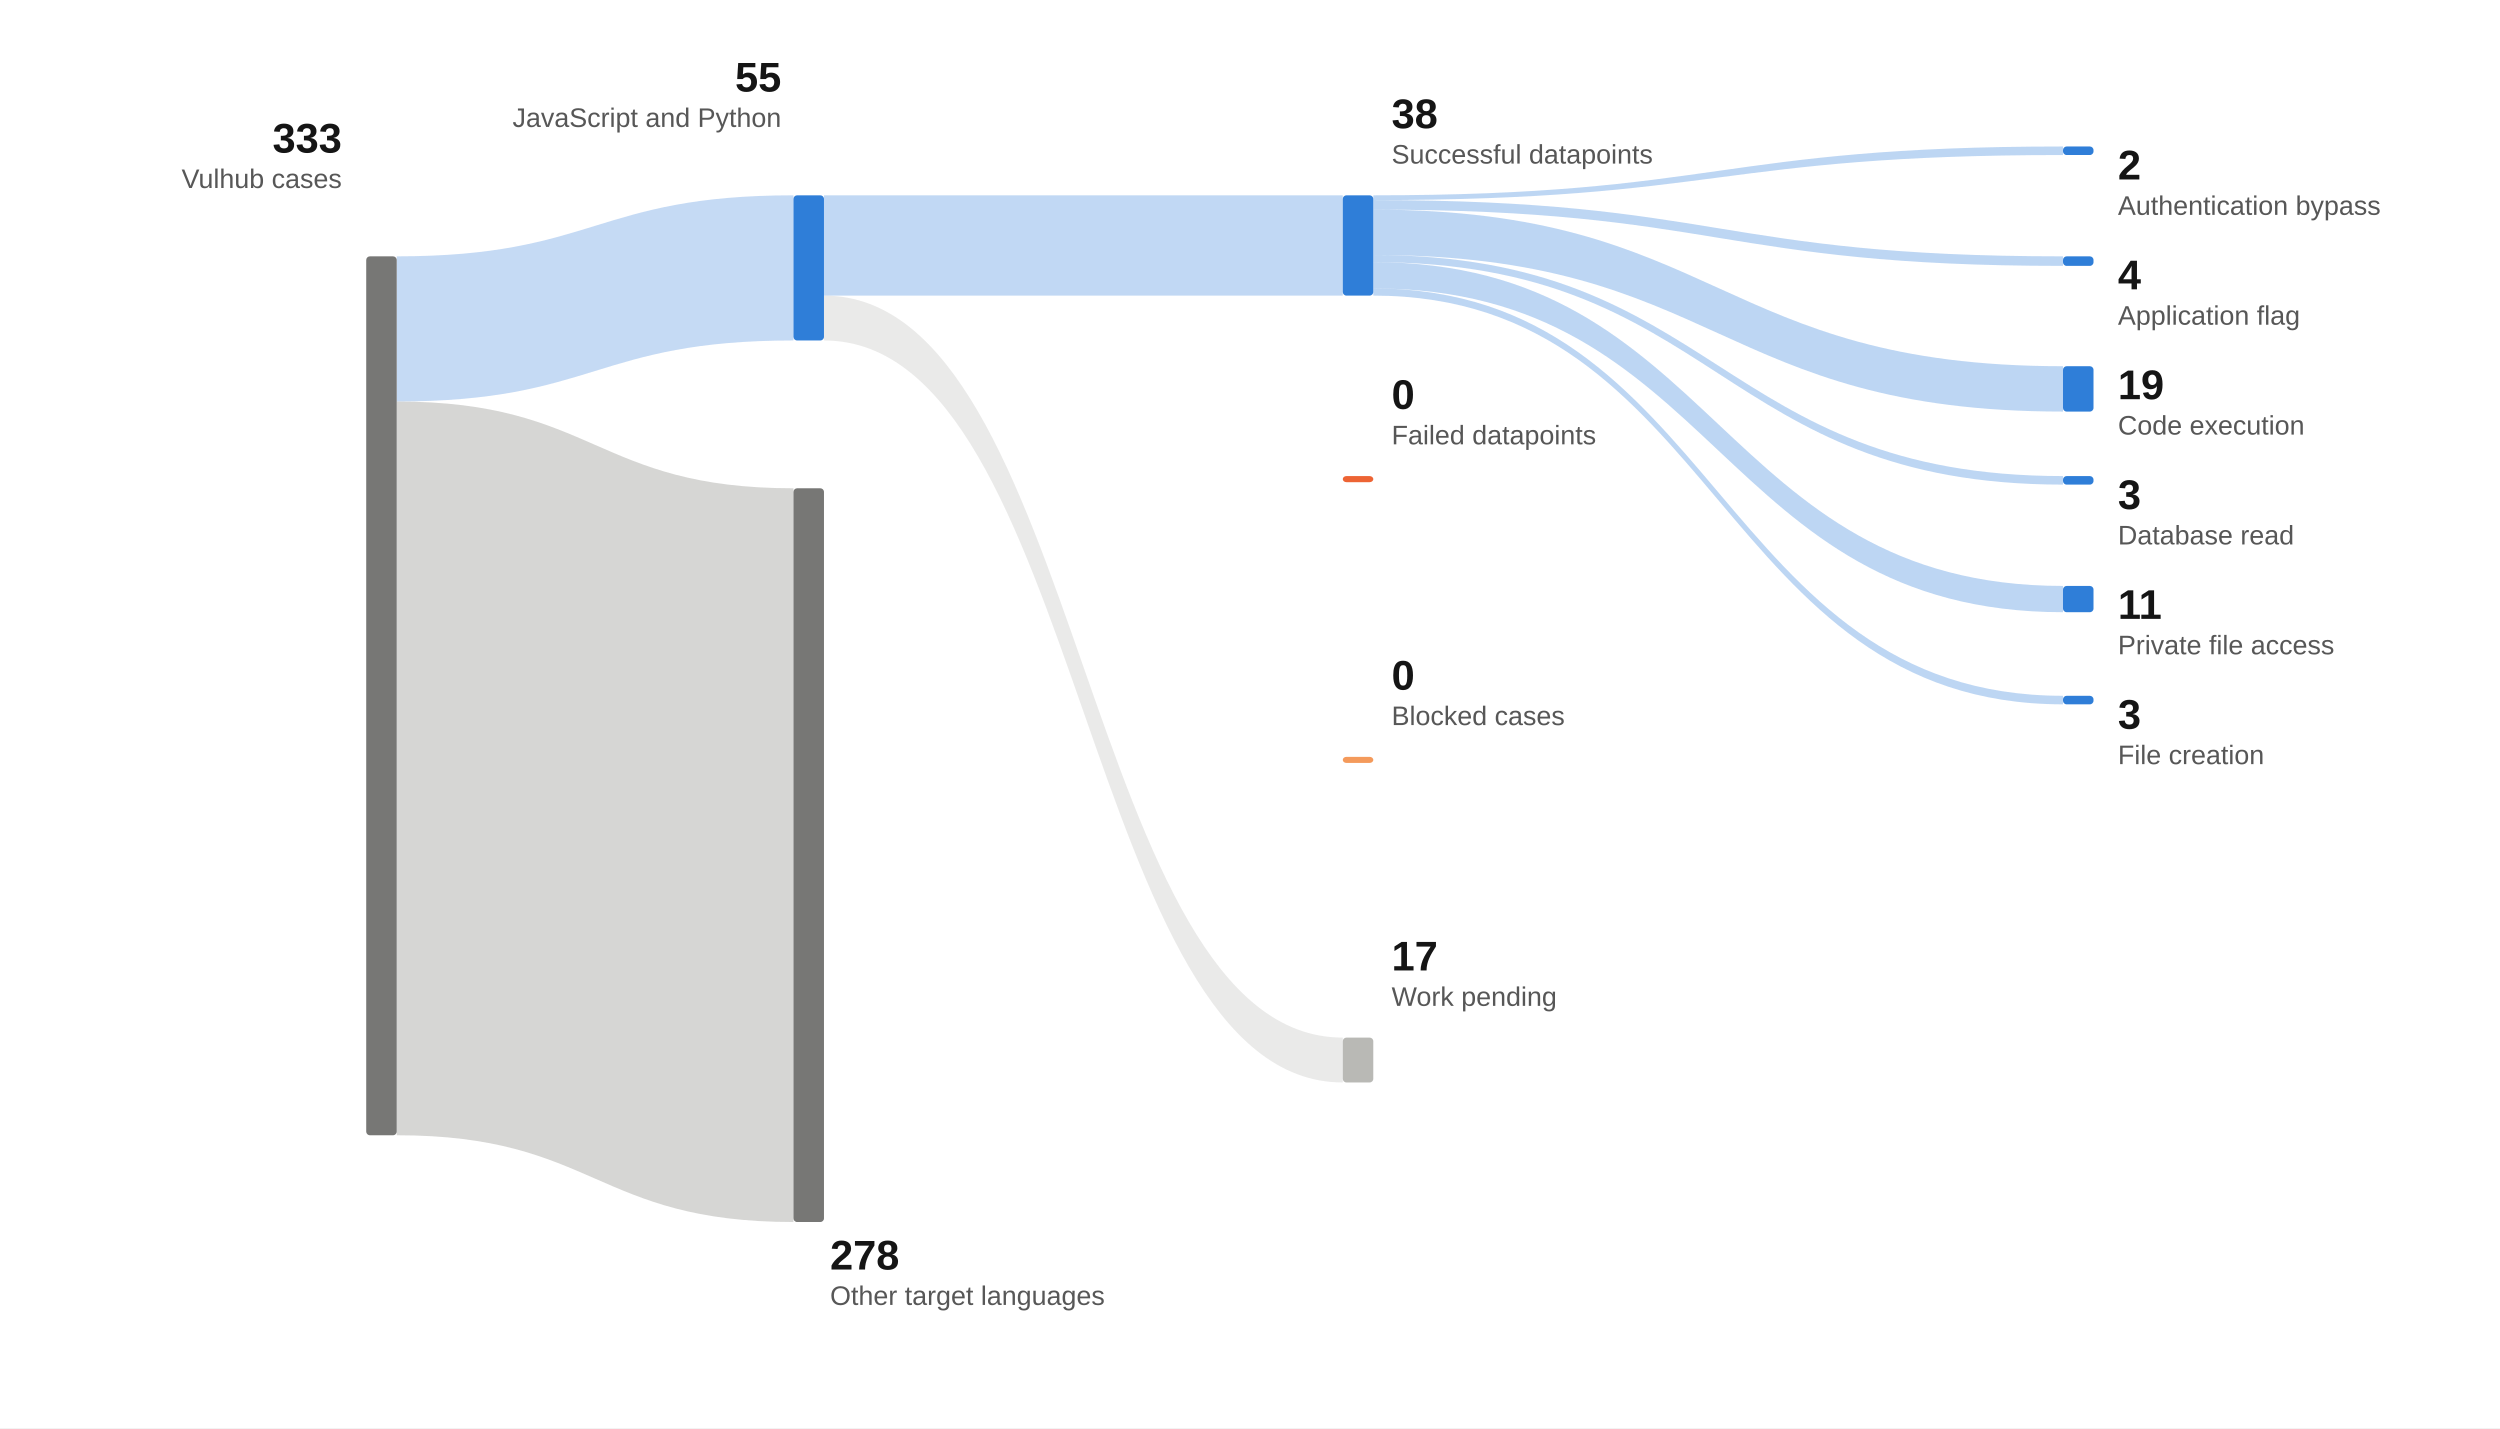
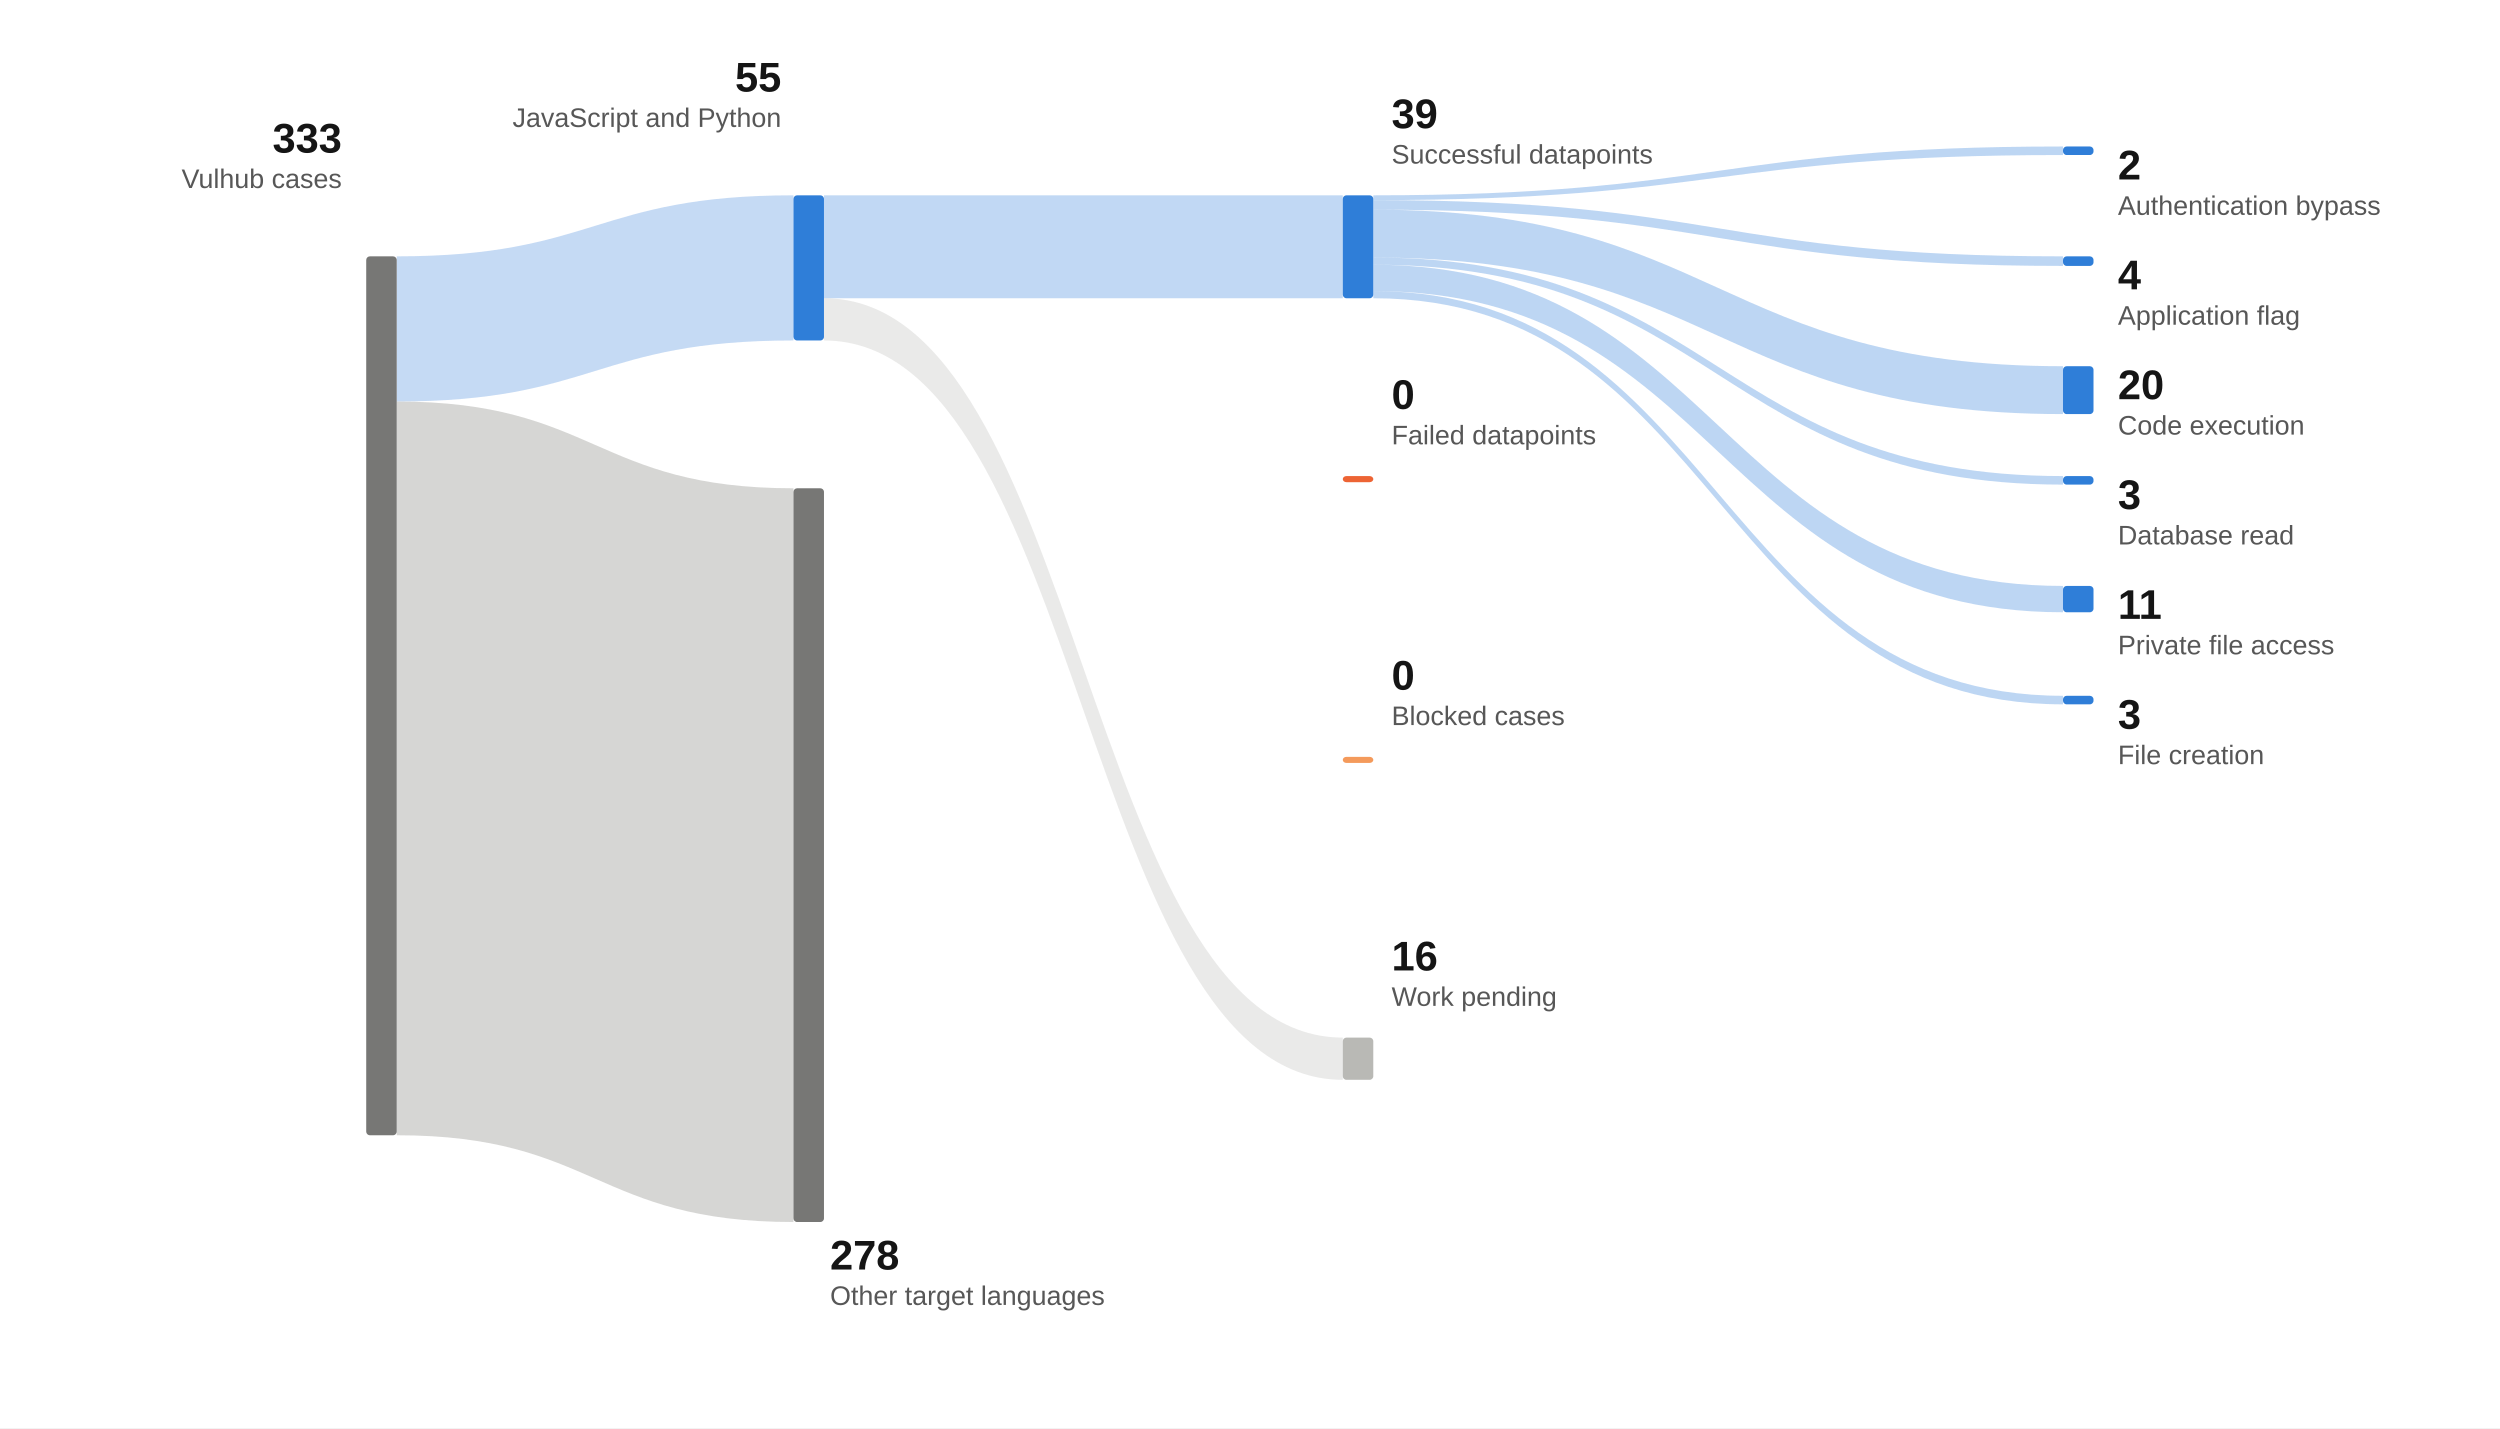
<svg xmlns="http://www.w3.org/2000/svg" width="2048" height="1170" viewBox="0 0 2048 1170">
  <style>.count{font:700 34px Arial,sans-serif;fill:#151515}.detail{font:22px Arial,sans-serif;fill:#575757}</style>
  <rect width="100%" height="100%" fill="#fff" />
  <path d="M325 210 C487.5 210 487.5 160 650 160 L650 278.919 C487.5 278.919 487.5 328.919 325 328.919 Z" fill="#3079d7" fill-opacity="0.28" />
  <path d="M325 328.919 C487.5 328.919 487.5 400 650 400 L650 1001.081 C487.5 1001.081 487.5 930.0 325 930.0 Z" fill="#aaa9a6" fill-opacity="0.48" />
-   <path d="M675 160.0 C887.5 160.0 887.5 160 1100 160 L1100 242.162 C887.5 242.162 887.5 242.162 675 242.162 Z" fill="#2f7ed8" fill-opacity="0.3" />
-   <path d="M675 242.162 C887.5 242.162 887.5 850 1100 850 L1100 886.757 C887.5 886.757 887.5 278.919 675 278.919 Z" fill="#b9b9b5" fill-opacity="0.3" />
-   <path d="M1125 160.0 C1407.5 160.0 1407.5 120 1690 120 L1690 127 C1407.5 127 1407.5 163.912 1125 163.912 Z" fill="#2f7ed8" fill-opacity="0.32" />
+   <path d="M675 160.0 C887.5 160.0 887.5 160 1100 160 L1100 244.324 C887.5 244.324 887.5 244.324 675 244.324 Z" fill="#2f7ed8" fill-opacity="0.3" />
+   <path d="M675 244.324 C887.5 244.324 887.5 850 1100 850 L1100 884.595 C887.5 884.595 887.5 278.919 675 278.919 Z" fill="#b9b9b5" fill-opacity="0.3" />
+   <path d="M1125 160.0 C1407.5 160.0 1407.5 120 1690 120 L1690 127 C1407.5 127 1407.5 163.922 1125 163.922 Z" fill="#2f7ed8" fill-opacity="0.32" />
  <rect x="1690" y="120" width="25" height="7" rx="3" fill="#2f7ed8" />
  <text x="1735" y="147" text-anchor="start" class="count">2</text>
  <text x="1735" y="176" text-anchor="start" class="detail">Authentication bypass</text>
-   <path d="M1125 163.912 C1407.5 163.912 1407.5 210 1690 210 L1690 217.825 C1407.5 217.825 1407.5 171.737 1125 171.737 Z" fill="#2f7ed8" fill-opacity="0.32" />
-   <rect x="1690" y="210" width="25" height="7.825" rx="3" fill="#2f7ed8" />
+   <path d="M1125 163.922 C1407.5 163.922 1407.5 210 1690 210 L1690 217.844 C1407.5 217.844 1407.5 171.766 1125 171.766 Z" fill="#2f7ed8" fill-opacity="0.32" />
+   <rect x="1690" y="210" width="25" height="7.844" rx="3" fill="#2f7ed8" />
  <text x="1735" y="237" text-anchor="start" class="count">4</text>
  <text x="1735" y="266" text-anchor="start" class="detail">Application flag</text>
-   <path d="M1125 171.737 C1407.5 171.737 1407.5 300 1690 300 L1690 337.169 C1407.5 337.169 1407.5 208.906 1125 208.906 Z" fill="#2f7ed8" fill-opacity="0.32" />
-   <rect x="1690" y="300" width="25" height="37.169" rx="3" fill="#2f7ed8" />
-   <text x="1735" y="327" text-anchor="start" class="count">19</text>
+   <path d="M1125 171.766 C1407.5 171.766 1407.5 300 1690 300 L1690 339.221 C1407.5 339.221 1407.5 210.987 1125 210.987 Z" fill="#2f7ed8" fill-opacity="0.32" />
+   <rect x="1690" y="300" width="25" height="39.221" rx="3" fill="#2f7ed8" />
+   <text x="1735" y="327" text-anchor="start" class="count">20</text>
  <text x="1735" y="356" text-anchor="start" class="detail">Code execution</text>
-   <path d="M1125 208.906 C1407.5 208.906 1407.5 390 1690 390 L1690 397 C1407.5 397 1407.5 214.775 1125 214.775 Z" fill="#2f7ed8" fill-opacity="0.32" />
+   <path d="M1125 210.987 C1407.5 210.987 1407.5 390 1690 390 L1690 397 C1407.5 397 1407.5 216.87 1125 216.87 Z" fill="#2f7ed8" fill-opacity="0.32" />
  <rect x="1690" y="390" width="25" height="7" rx="3" fill="#2f7ed8" />
  <text x="1735" y="417" text-anchor="start" class="count">3</text>
  <text x="1735" y="446" text-anchor="start" class="detail">Database read</text>
-   <path d="M1125 214.775 C1407.5 214.775 1407.5 480 1690 480 L1690 501.519 C1407.5 501.519 1407.5 236.293 1125 236.293 Z" fill="#2f7ed8" fill-opacity="0.32" />
-   <rect x="1690" y="480" width="25" height="21.519" rx="3" fill="#2f7ed8" />
+   <path d="M1125 216.87 C1407.5 216.87 1407.5 480 1690 480 L1690 501.571 C1407.5 501.571 1407.5 238.441 1125 238.441 Z" fill="#2f7ed8" fill-opacity="0.32" />
+   <rect x="1690" y="480" width="25" height="21.571" rx="3" fill="#2f7ed8" />
  <text x="1735" y="507" text-anchor="start" class="count">11</text>
  <text x="1735" y="536" text-anchor="start" class="detail">Private file access</text>
-   <path d="M1125 236.293 C1407.5 236.293 1407.5 570 1690 570 L1690 577 C1407.5 577 1407.5 242.162 1125 242.162 Z" fill="#2f7ed8" fill-opacity="0.32" />
+   <path d="M1125 238.441 C1407.5 238.441 1407.5 570 1690 570 L1690 577 C1407.5 577 1407.5 244.324 1125 244.324 Z" fill="#2f7ed8" fill-opacity="0.32" />
  <rect x="1690" y="570" width="25" height="7" rx="3" fill="#2f7ed8" />
  <text x="1735" y="597" text-anchor="start" class="count">3</text>
  <text x="1735" y="626" text-anchor="start" class="detail">File creation</text>
  <rect x="300" y="210" width="25" height="720" rx="3" fill="#777775" />
  <rect x="650" y="160" width="25" height="118.919" rx="3" fill="#2f7ed8" />
  <rect x="650" y="400" width="25" height="601.081" rx="3" fill="#777775" />
  <text x="280" y="125" text-anchor="end" class="count">333</text>
  <text x="280" y="154" text-anchor="end" class="detail">Vulhub cases</text>
  <text x="640" y="75" text-anchor="end" class="count">55</text>
  <text x="640" y="104" text-anchor="end" class="detail">JavaScript and Python</text>
  <text x="680" y="1040" text-anchor="start" class="count">278</text>
  <text x="680" y="1069" text-anchor="start" class="detail">Other target languages</text>
-   <rect x="1100" y="160" width="25" height="82.162" rx="3" fill="#2f7ed8" />
-   <text x="1140" y="105" text-anchor="start" class="count">38</text>
+   <rect x="1100" y="160" width="25" height="84.324" rx="3" fill="#2f7ed8" />
+   <text x="1140" y="105" text-anchor="start" class="count">39</text>
  <text x="1140" y="134" text-anchor="start" class="detail">Successful datapoints</text>
  <rect x="1100" y="390" width="25" height="5" rx="3" fill="#ed6434" />
  <text x="1140" y="335" text-anchor="start" class="count">0</text>
  <text x="1140" y="364" text-anchor="start" class="detail">Failed datapoints</text>
  <rect x="1100" y="620" width="25" height="5" rx="3" fill="#f49a5b" />
  <text x="1140" y="565" text-anchor="start" class="count">0</text>
  <text x="1140" y="594" text-anchor="start" class="detail">Blocked cases</text>
-   <rect x="1100" y="850" width="25" height="36.757" rx="3" fill="#b9b9b5" />
-   <text x="1140" y="795" text-anchor="start" class="count">17</text>
+   <rect x="1100" y="850" width="25" height="34.595" rx="3" fill="#b9b9b5" />
+   <text x="1140" y="795" text-anchor="start" class="count">16</text>
  <text x="1140" y="824" text-anchor="start" class="detail">Work pending</text>
</svg>
